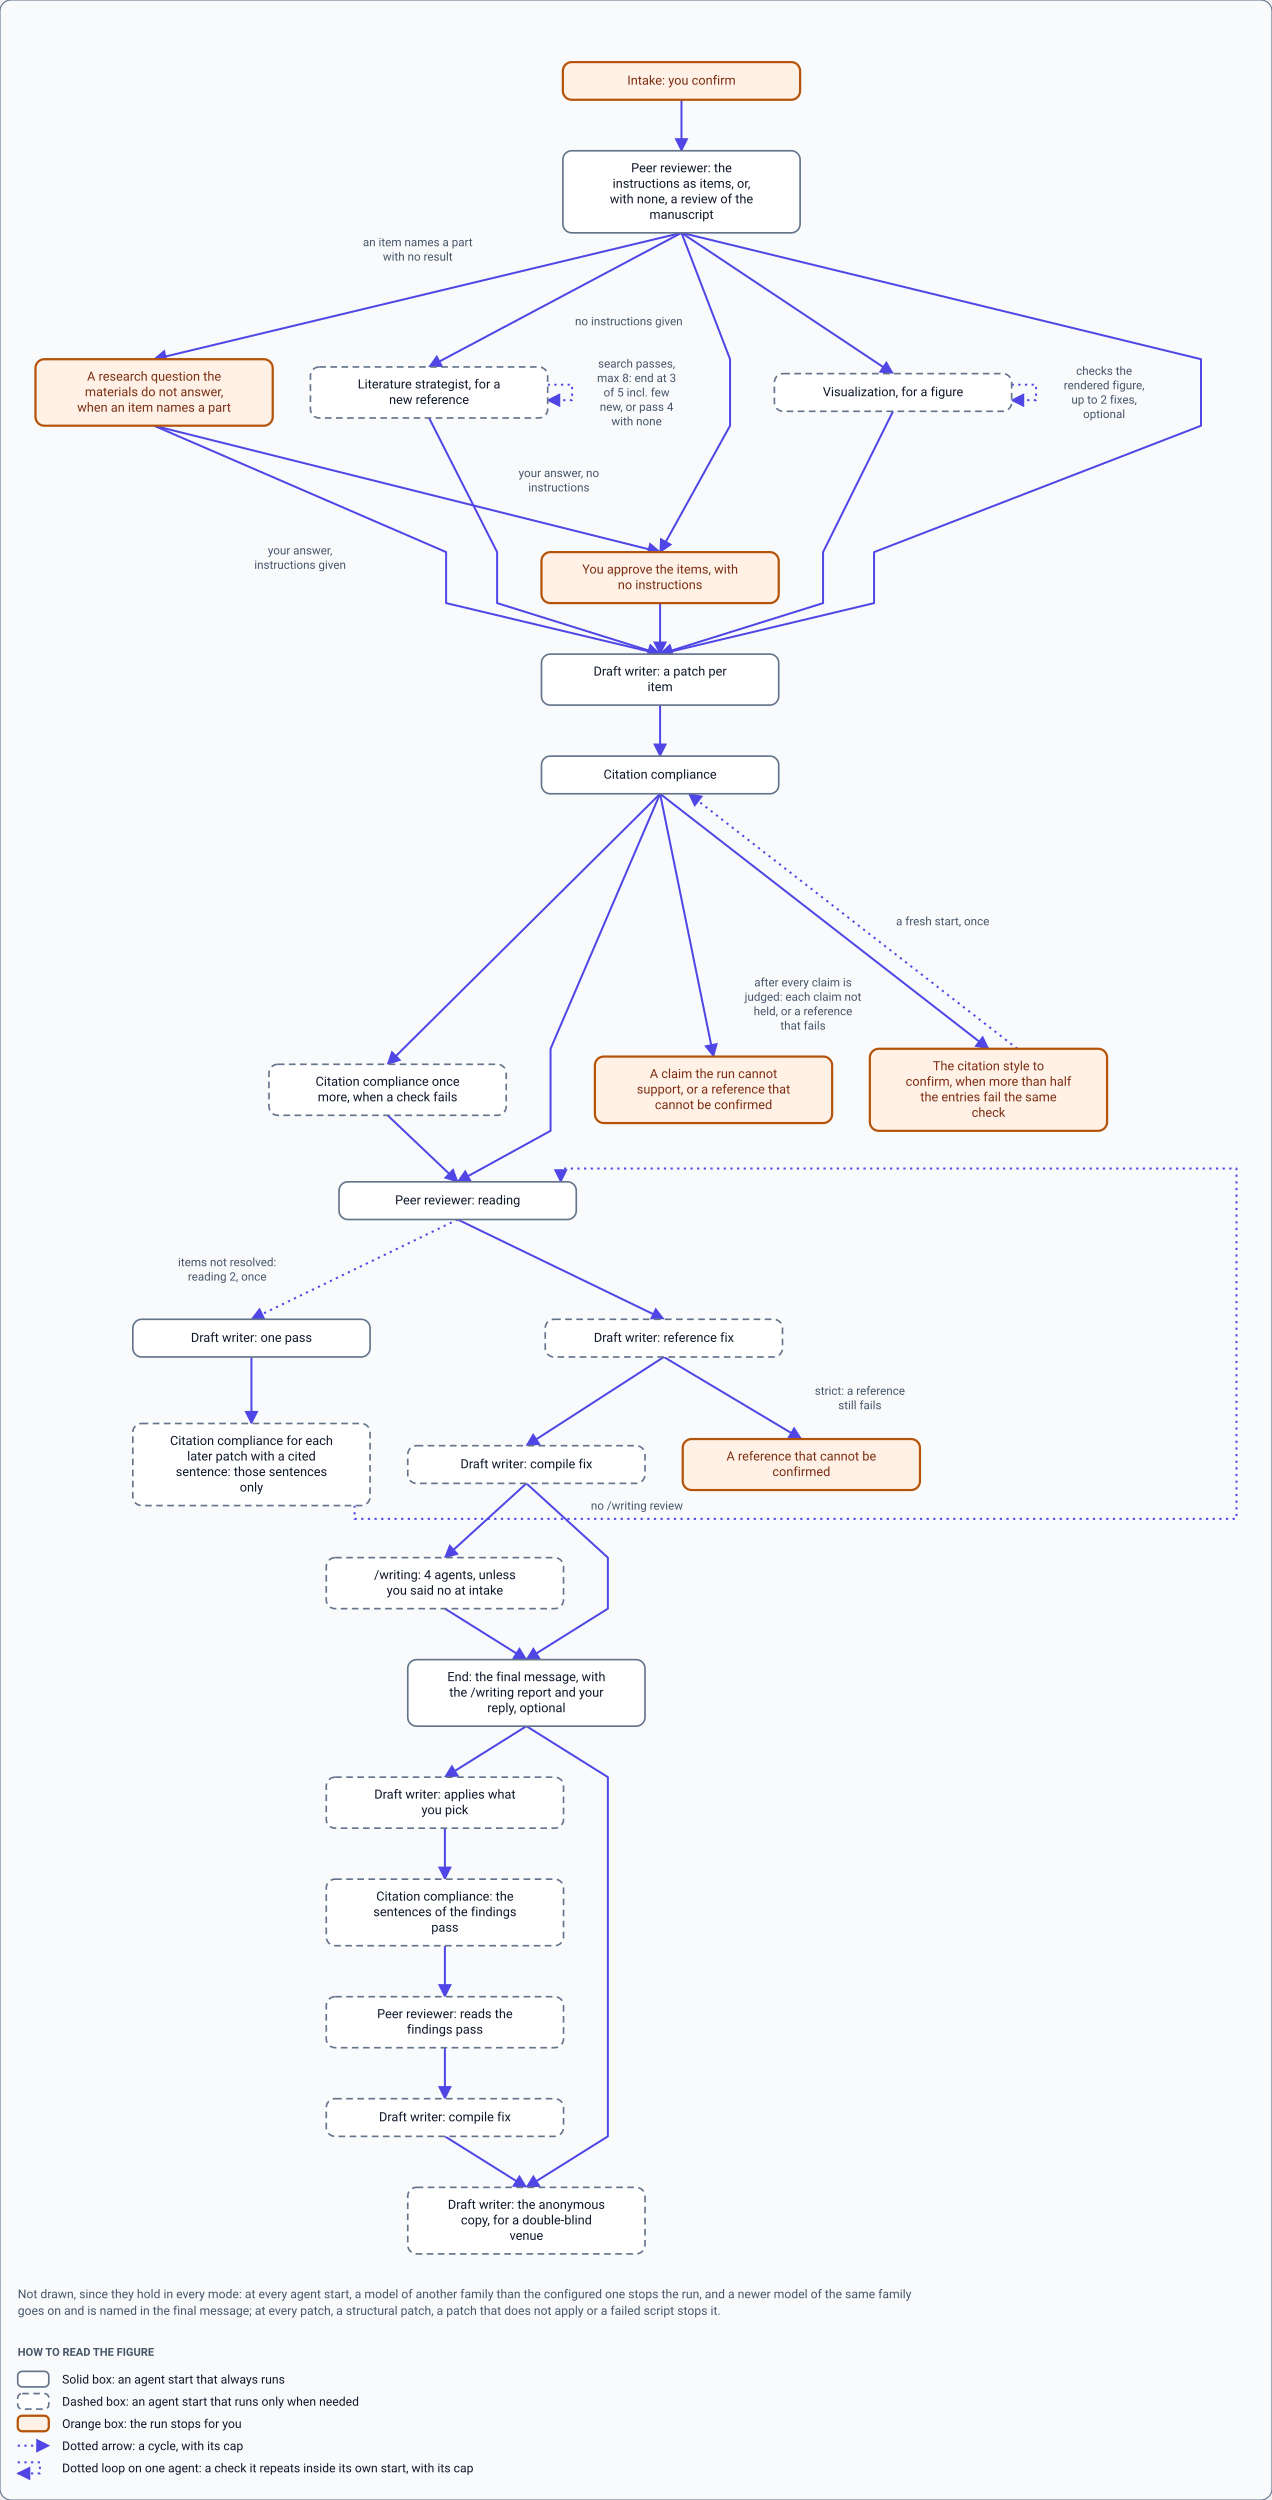
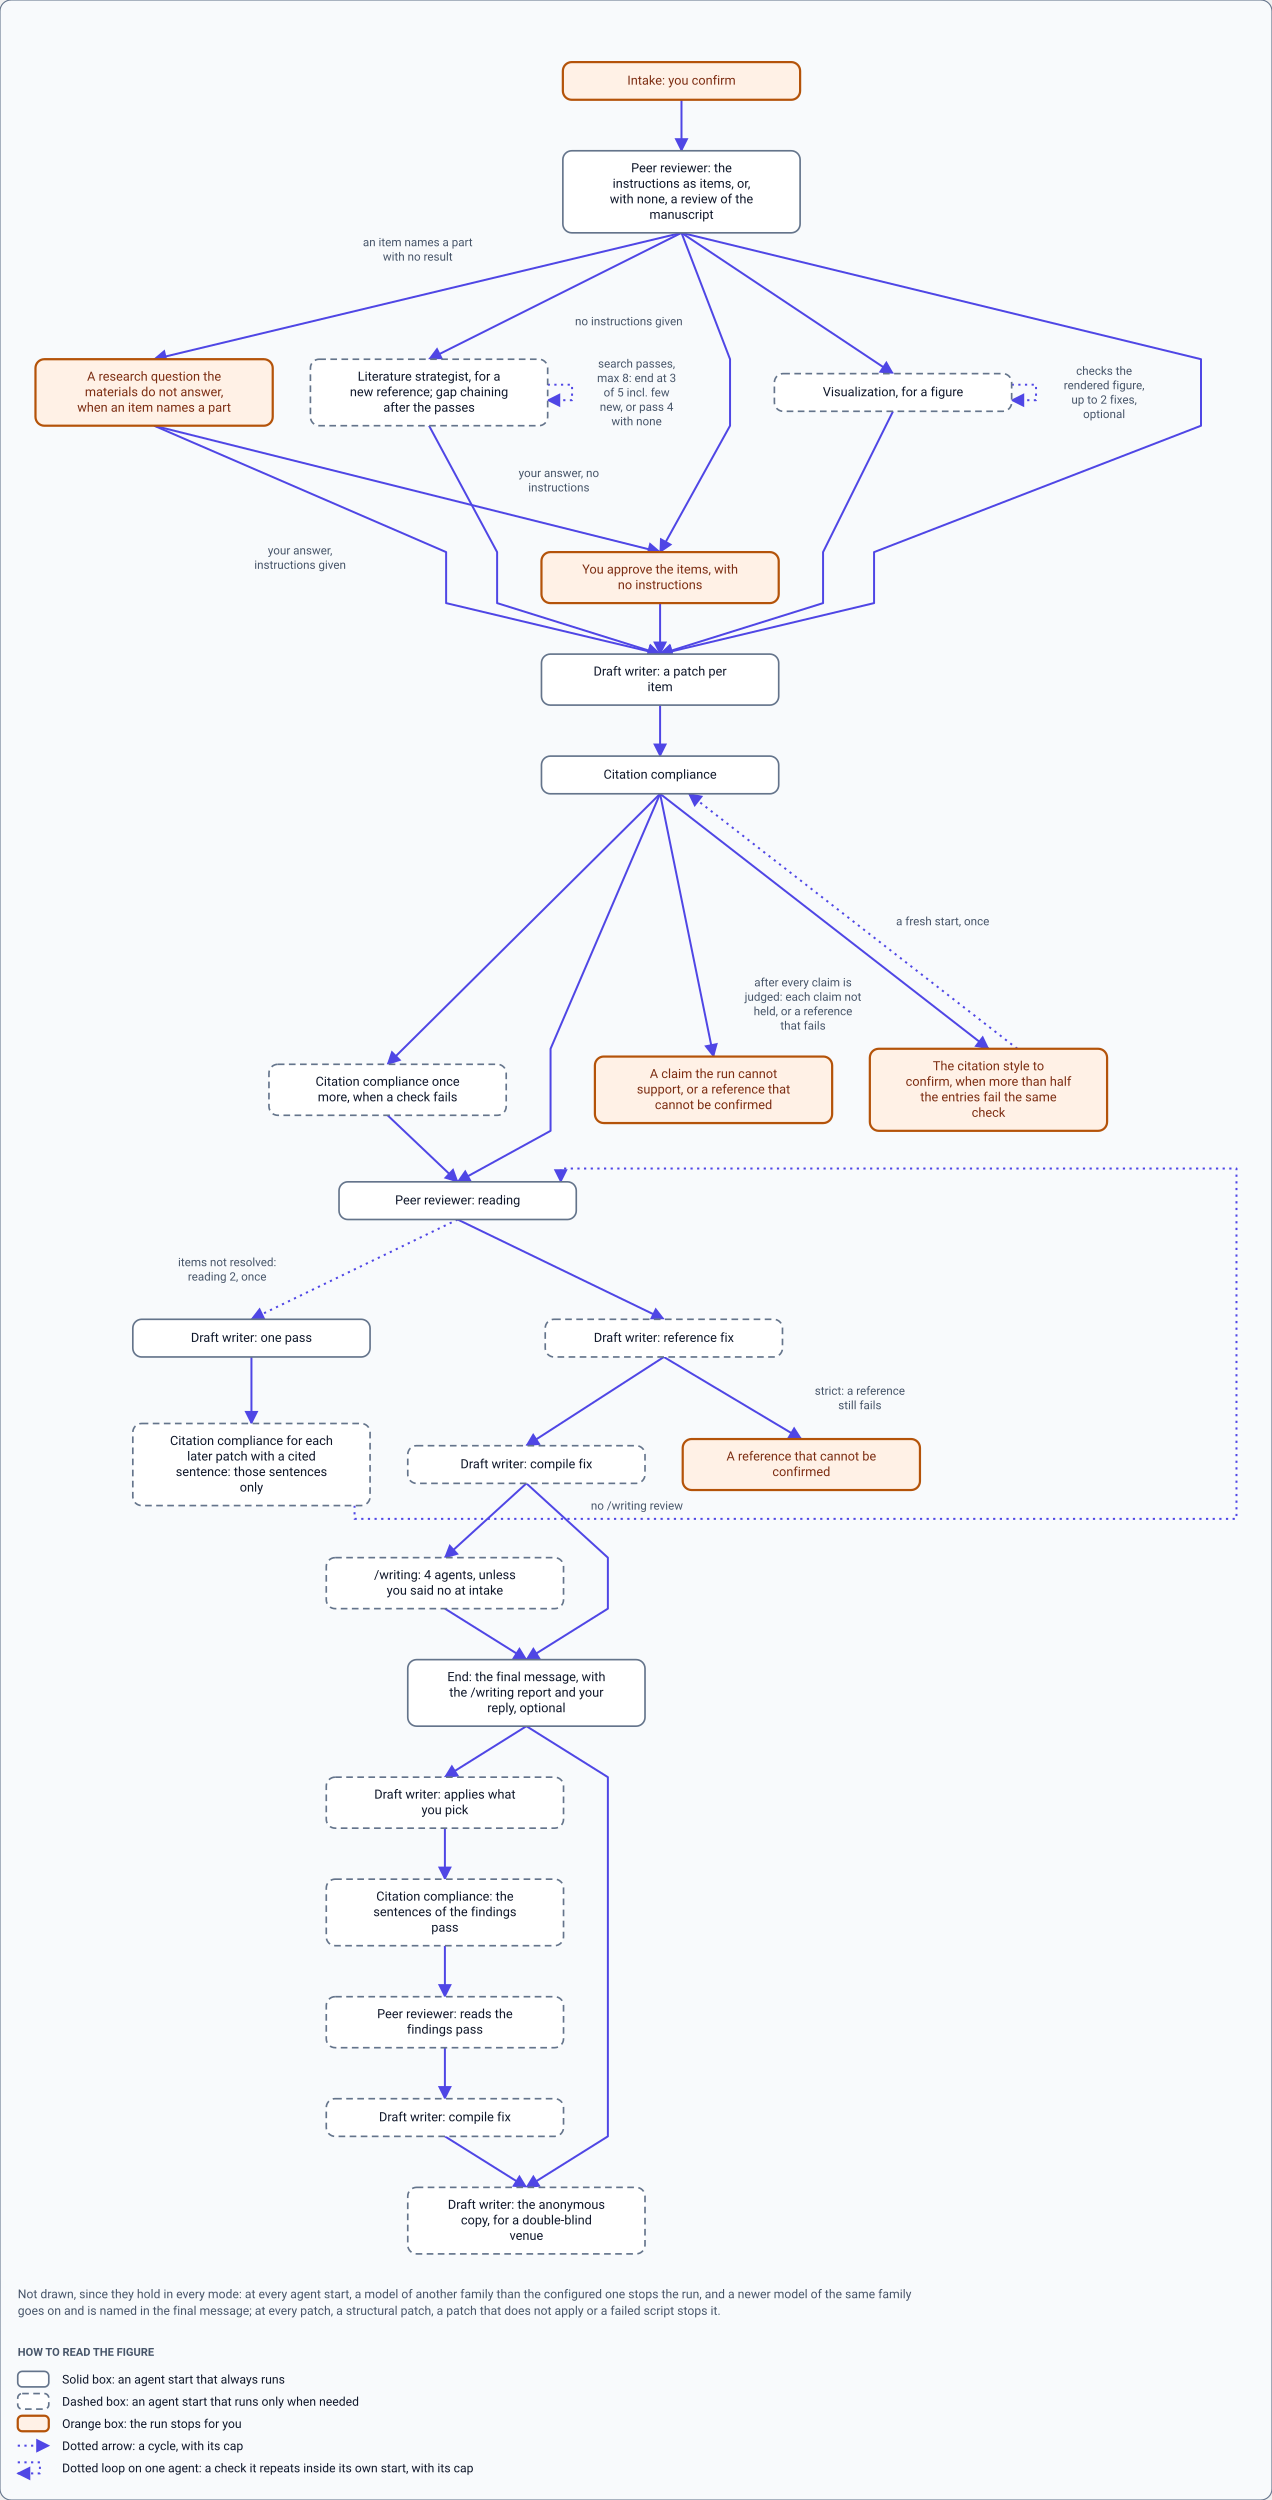
- <svg xmlns="http://www.w3.org/2000/svg" viewBox="0 0 1147.3 2255" width="1147.3" height="2255" role="img" aria-label="The revision mode of the paper skill. Boxes: Intake: you confirm (stop); Peer reviewer: the instructions as items, or, with none, a review of the manuscript (agent); A research question the materials do not answer, when an item names a part (stop); You approve the items, with no instructions (stop); Literature strategist, for a new reference (agent, only when needed); Visualization, for a figure (agent, only when needed); Draft writer: a patch per item (agent); Citation compliance (agent); Citation compliance once more, when a check fails (agent, only when needed); A claim the run cannot support, or a reference that cannot be confirmed (stop); The citation style to confirm, when more than half the entries fail the same check (stop); Peer reviewer: reading (agent); Draft writer: one pass (agent); Citation compliance for each later patch with a cited sentence: those sentences only (agent, only when needed); Draft writer: reference fix (agent, only when needed); A reference that cannot be confirmed (stop); Draft writer: compile fix (agent, only when needed); /writing: 4 agents, unless you said no at intake (agent, only when needed); End: the final message, with the /writing report and your reply, optional (agent); Draft writer: applies what you pick (agent, only when needed); Citation compliance: the sentences of the findings pass (agent, only when needed); Peer reviewer: reads the findings pass (agent, only when needed); Draft writer: compile fix (agent, only when needed); Draft writer: the anonymous copy, for a double-blind venue (agent, only when needed).">
+ <svg xmlns="http://www.w3.org/2000/svg" viewBox="0 0 1147.3 2255" width="1147.3" height="2255" role="img" aria-label="The revision mode of the paper skill. Boxes: Intake: you confirm (stop); Peer reviewer: the instructions as items, or, with none, a review of the manuscript (agent); A research question the materials do not answer, when an item names a part (stop); You approve the items, with no instructions (stop); Literature strategist, for a new reference; gap chaining after the passes (agent, only when needed); Visualization, for a figure (agent, only when needed); Draft writer: a patch per item (agent); Citation compliance (agent); Citation compliance once more, when a check fails (agent, only when needed); A claim the run cannot support, or a reference that cannot be confirmed (stop); The citation style to confirm, when more than half the entries fail the same check (stop); Peer reviewer: reading (agent); Draft writer: one pass (agent); Citation compliance for each later patch with a cited sentence: those sentences only (agent, only when needed); Draft writer: reference fix (agent, only when needed); A reference that cannot be confirmed (stop); Draft writer: compile fix (agent, only when needed); /writing: 4 agents, unless you said no at intake (agent, only when needed); End: the final message, with the /writing report and your reply, optional (agent); Draft writer: applies what you pick (agent, only when needed); Citation compliance: the sentences of the findings pass (agent, only when needed); Peer reviewer: reads the findings pass (agent, only when needed); Draft writer: compile fix (agent, only when needed); Draft writer: the anonymous copy, for a double-blind venue (agent, only when needed).">
  <defs>
    <marker id="arrow" viewBox="0 0 10 10" refX="9" refY="5" markerWidth="7" markerHeight="7" orient="auto">
      <path d="M0,0 L10,5 L0,10 z" fill="#4f46e5" />
    </marker>
  </defs>
  <rect x="0" y="0" width="1147.3" height="2255" rx="10" fill="#f8fafc" stroke="#64748b" />
  <path d="M614.7,90 L614.7,136" fill="none" stroke="#4f46e5" stroke-width="1.8" marker-end="url(#arrow)" stroke-linejoin="round" />
  <path d="M614.7,210 L658.5,324 L658.5,384 L595.4,498" fill="none" stroke="#4f46e5" stroke-width="1.8" marker-end="url(#arrow)" stroke-linejoin="round" />
  <path d="M614.7,210 L139,324" fill="none" stroke="#4f46e5" stroke-width="1.8" marker-end="url(#arrow)" stroke-linejoin="round" />
  <path d="M139,384 L595.4,498" fill="none" stroke="#4f46e5" stroke-width="1.8" marker-end="url(#arrow)" stroke-linejoin="round" />
  <path d="M139,384 L402.4,498 L402.4,544 L595.4,590" fill="none" stroke="#4f46e5" stroke-width="1.8" marker-end="url(#arrow)" stroke-linejoin="round" />
  <path d="M595.4,544 L595.4,590" fill="none" stroke="#4f46e5" stroke-width="1.8" marker-end="url(#arrow)" stroke-linejoin="round" />
-   <path d="M614.7,210 L387,331" fill="none" stroke="#4f46e5" stroke-width="1.8" marker-end="url(#arrow)" stroke-linejoin="round" />
+   <path d="M614.7,210 L387,324" fill="none" stroke="#4f46e5" stroke-width="1.8" marker-end="url(#arrow)" stroke-linejoin="round" />
  <path d="M614.7,210 L805.5,337" fill="none" stroke="#4f46e5" stroke-width="1.8" marker-end="url(#arrow)" stroke-linejoin="round" />
  <path d="M614.7,210 L1083.3,324 L1083.3,384 L788.4,498 L788.4,544 L595.4,590" fill="none" stroke="#4f46e5" stroke-width="1.8" marker-end="url(#arrow)" stroke-linejoin="round" />
-   <path d="M387,377 L448.4,498 L448.4,544 L595.4,590" fill="none" stroke="#4f46e5" stroke-width="1.8" marker-end="url(#arrow)" stroke-linejoin="round" />
+   <path d="M387,384 L448.4,498 L448.4,544 L595.4,590" fill="none" stroke="#4f46e5" stroke-width="1.8" marker-end="url(#arrow)" stroke-linejoin="round" />
  <path d="M805.5,371 L742.4,498 L742.4,544 L595.4,590" fill="none" stroke="#4f46e5" stroke-width="1.8" marker-end="url(#arrow)" stroke-linejoin="round" />
  <path d="M595.4,636 L595.4,682" fill="none" stroke="#4f46e5" stroke-width="1.8" marker-end="url(#arrow)" stroke-linejoin="round" />
  <path d="M595.4,716 L643.6,953" fill="none" stroke="#4f46e5" stroke-width="1.8" marker-end="url(#arrow)" stroke-linejoin="round" />
  <path d="M595.4,716 L891.6,946" fill="none" stroke="#4f46e5" stroke-width="1.8" marker-end="url(#arrow)" stroke-linejoin="round" />
  <path d="M595.4,716 L349.6,960" fill="none" stroke="#4f46e5" stroke-width="1.8" marker-end="url(#arrow)" stroke-linejoin="round" />
  <path d="M595.4,716 L496.6,946 L496.6,1020 L412.8,1066" fill="none" stroke="#4f46e5" stroke-width="1.8" marker-end="url(#arrow)" stroke-linejoin="round" />
  <path d="M349.6,1006 L412.8,1066" fill="none" stroke="#4f46e5" stroke-width="1.8" marker-end="url(#arrow)" stroke-linejoin="round" />
  <path d="M412.8,1100 L226.8,1190" fill="none" stroke="#4f46e5" stroke-width="1.8" stroke-dasharray="2 4" marker-end="url(#arrow)" stroke-linejoin="round" />
  <path d="M226.8,1224 L226.8,1284" fill="none" stroke="#4f46e5" stroke-width="1.8" marker-end="url(#arrow)" stroke-linejoin="round" />
  <path d="M412.8,1100 L598.8,1190" fill="none" stroke="#4f46e5" stroke-width="1.8" marker-end="url(#arrow)" stroke-linejoin="round" />
  <path d="M598.8,1224 L722.8,1298" fill="none" stroke="#4f46e5" stroke-width="1.8" marker-end="url(#arrow)" stroke-linejoin="round" />
  <path d="M598.8,1224 L474.8,1304" fill="none" stroke="#4f46e5" stroke-width="1.8" marker-end="url(#arrow)" stroke-linejoin="round" />
  <path d="M474.8,1338 L401.3,1405" fill="none" stroke="#4f46e5" stroke-width="1.8" marker-end="url(#arrow)" stroke-linejoin="round" />
  <path d="M401.3,1451 L474.8,1497" fill="none" stroke="#4f46e5" stroke-width="1.8" marker-end="url(#arrow)" stroke-linejoin="round" />
  <path d="M474.8,1338 L548.3,1405 L548.3,1451 L474.8,1497" fill="none" stroke="#4f46e5" stroke-width="1.8" marker-end="url(#arrow)" stroke-linejoin="round" />
  <path d="M474.8,1557 L401.3,1603" fill="none" stroke="#4f46e5" stroke-width="1.8" marker-end="url(#arrow)" stroke-linejoin="round" />
  <path d="M401.3,1649 L401.3,1695" fill="none" stroke="#4f46e5" stroke-width="1.8" marker-end="url(#arrow)" stroke-linejoin="round" />
  <path d="M401.3,1755 L401.3,1801" fill="none" stroke="#4f46e5" stroke-width="1.8" marker-end="url(#arrow)" stroke-linejoin="round" />
  <path d="M401.3,1847 L401.3,1893" fill="none" stroke="#4f46e5" stroke-width="1.8" marker-end="url(#arrow)" stroke-linejoin="round" />
  <path d="M474.8,1557 L548.3,1603 L548.3,1649 L548.3,1695 L548.3,1755 L548.3,1801 L548.3,1847 L548.3,1893 L548.3,1927 L474.8,1973" fill="none" stroke="#4f46e5" stroke-width="1.8" marker-end="url(#arrow)" stroke-linejoin="round" />
  <path d="M401.3,1927 L474.8,1973" fill="none" stroke="#4f46e5" stroke-width="1.8" marker-end="url(#arrow)" stroke-linejoin="round" />
  <path d="M917.6,946 L621.4,716" fill="none" stroke="#4f46e5" stroke-width="1.8" stroke-dasharray="2 4" marker-end="url(#arrow)" stroke-linejoin="round" />
  <path d="M319.8,1358 L319.8,1370 L1115.3,1370 L1115.3,1054 L505.8,1054 L505.8,1066" fill="none" stroke="#4f46e5" stroke-width="1.8" stroke-dasharray="2 4" marker-end="url(#arrow)" stroke-linejoin="round" />
  <path d="M494,347 L516,347 L516,361 L494,361" fill="none" stroke="#4f46e5" stroke-width="1.8" stroke-dasharray="2 4" marker-end="url(#arrow)" stroke-linejoin="round" />
  <path d="M912.5,347 L934.5,347 L934.5,361 L912.5,361" fill="none" stroke="#4f46e5" stroke-width="1.8" stroke-dasharray="2 4" marker-end="url(#arrow)" stroke-linejoin="round" />
  <rect x="507.7" y="56" width="214" height="34" rx="8" fill="#fff1e6" stroke="#b45309" stroke-width="2" />
  <text x="614.7" y="76.4" font-family="ui-sans-serif, -apple-system, 'Segoe UI', Roboto, Helvetica, Arial, sans-serif" font-size="11.5" fill="#7c2d12" font-weight="400" text-anchor="middle">Intake: you confirm</text>
  <rect x="507.7" y="136" width="214" height="74" rx="8" fill="#ffffff" stroke="#64748b" stroke-width="1.5" />
  <text x="614.7" y="155.4" font-family="ui-sans-serif, -apple-system, 'Segoe UI', Roboto, Helvetica, Arial, sans-serif" font-size="11.5" fill="#0f172a" font-weight="400" text-anchor="middle">Peer reviewer: the</text>
  <text x="614.7" y="169.4" font-family="ui-sans-serif, -apple-system, 'Segoe UI', Roboto, Helvetica, Arial, sans-serif" font-size="11.5" fill="#0f172a" font-weight="400" text-anchor="middle">instructions as items, or,</text>
  <text x="614.7" y="183.4" font-family="ui-sans-serif, -apple-system, 'Segoe UI', Roboto, Helvetica, Arial, sans-serif" font-size="11.5" fill="#0f172a" font-weight="400" text-anchor="middle">with none, a review of the</text>
  <text x="614.7" y="197.4" font-family="ui-sans-serif, -apple-system, 'Segoe UI', Roboto, Helvetica, Arial, sans-serif" font-size="11.5" fill="#0f172a" font-weight="400" text-anchor="middle">manuscript</text>
  <rect x="32" y="324" width="214" height="60" rx="8" fill="#fff1e6" stroke="#b45309" stroke-width="2" />
  <text x="139" y="343.4" font-family="ui-sans-serif, -apple-system, 'Segoe UI', Roboto, Helvetica, Arial, sans-serif" font-size="11.5" fill="#7c2d12" font-weight="400" text-anchor="middle">A research question the</text>
  <text x="139" y="357.4" font-family="ui-sans-serif, -apple-system, 'Segoe UI', Roboto, Helvetica, Arial, sans-serif" font-size="11.5" fill="#7c2d12" font-weight="400" text-anchor="middle">materials do not answer,</text>
  <text x="139" y="371.4" font-family="ui-sans-serif, -apple-system, 'Segoe UI', Roboto, Helvetica, Arial, sans-serif" font-size="11.5" fill="#7c2d12" font-weight="400" text-anchor="middle">when an item names a part</text>
  <rect x="488.4" y="498" width="214" height="46" rx="8" fill="#fff1e6" stroke="#b45309" stroke-width="2" />
  <text x="595.4" y="517.4" font-family="ui-sans-serif, -apple-system, 'Segoe UI', Roboto, Helvetica, Arial, sans-serif" font-size="11.5" fill="#7c2d12" font-weight="400" text-anchor="middle">You approve the items, with</text>
  <text x="595.4" y="531.4" font-family="ui-sans-serif, -apple-system, 'Segoe UI', Roboto, Helvetica, Arial, sans-serif" font-size="11.5" fill="#7c2d12" font-weight="400" text-anchor="middle">no instructions</text>
-   <rect x="280" y="331" width="214" height="46" rx="8" fill="#ffffff" stroke="#64748b" stroke-width="1.5" stroke-dasharray="6 4" />
-   <text x="387" y="350.4" font-family="ui-sans-serif, -apple-system, 'Segoe UI', Roboto, Helvetica, Arial, sans-serif" font-size="11.5" fill="#0f172a" font-weight="400" text-anchor="middle">Literature strategist, for a</text>
-   <text x="387" y="364.4" font-family="ui-sans-serif, -apple-system, 'Segoe UI', Roboto, Helvetica, Arial, sans-serif" font-size="11.5" fill="#0f172a" font-weight="400" text-anchor="middle">new reference</text>
+   <rect x="280" y="324" width="214" height="60" rx="8" fill="#ffffff" stroke="#64748b" stroke-width="1.5" stroke-dasharray="6 4" />
+   <text x="387" y="343.4" font-family="ui-sans-serif, -apple-system, 'Segoe UI', Roboto, Helvetica, Arial, sans-serif" font-size="11.5" fill="#0f172a" font-weight="400" text-anchor="middle">Literature strategist, for a</text>
+   <text x="387" y="357.4" font-family="ui-sans-serif, -apple-system, 'Segoe UI', Roboto, Helvetica, Arial, sans-serif" font-size="11.5" fill="#0f172a" font-weight="400" text-anchor="middle">new reference; gap chaining</text>
+   <text x="387" y="371.4" font-family="ui-sans-serif, -apple-system, 'Segoe UI', Roboto, Helvetica, Arial, sans-serif" font-size="11.5" fill="#0f172a" font-weight="400" text-anchor="middle">after the passes</text>
  <rect x="698.5" y="337" width="214" height="34" rx="8" fill="#ffffff" stroke="#64748b" stroke-width="1.5" stroke-dasharray="6 4" />
  <text x="805.5" y="357.4" font-family="ui-sans-serif, -apple-system, 'Segoe UI', Roboto, Helvetica, Arial, sans-serif" font-size="11.5" fill="#0f172a" font-weight="400" text-anchor="middle">Visualization, for a figure</text>
  <rect x="488.4" y="590" width="214" height="46" rx="8" fill="#ffffff" stroke="#64748b" stroke-width="1.5" />
  <text x="595.4" y="609.4" font-family="ui-sans-serif, -apple-system, 'Segoe UI', Roboto, Helvetica, Arial, sans-serif" font-size="11.5" fill="#0f172a" font-weight="400" text-anchor="middle">Draft writer: a patch per</text>
  <text x="595.4" y="623.4" font-family="ui-sans-serif, -apple-system, 'Segoe UI', Roboto, Helvetica, Arial, sans-serif" font-size="11.5" fill="#0f172a" font-weight="400" text-anchor="middle">item</text>
  <rect x="488.4" y="682" width="214" height="34" rx="8" fill="#ffffff" stroke="#64748b" stroke-width="1.5" />
  <text x="595.4" y="702.4" font-family="ui-sans-serif, -apple-system, 'Segoe UI', Roboto, Helvetica, Arial, sans-serif" font-size="11.5" fill="#0f172a" font-weight="400" text-anchor="middle">Citation compliance</text>
  <rect x="242.6" y="960" width="214" height="46" rx="8" fill="#ffffff" stroke="#64748b" stroke-width="1.5" stroke-dasharray="6 4" />
  <text x="349.6" y="979.4" font-family="ui-sans-serif, -apple-system, 'Segoe UI', Roboto, Helvetica, Arial, sans-serif" font-size="11.5" fill="#0f172a" font-weight="400" text-anchor="middle">Citation compliance once</text>
  <text x="349.6" y="993.4" font-family="ui-sans-serif, -apple-system, 'Segoe UI', Roboto, Helvetica, Arial, sans-serif" font-size="11.5" fill="#0f172a" font-weight="400" text-anchor="middle">more, when a check fails</text>
  <rect x="536.6" y="953" width="214" height="60" rx="8" fill="#fff1e6" stroke="#b45309" stroke-width="2" />
  <text x="643.6" y="972.4" font-family="ui-sans-serif, -apple-system, 'Segoe UI', Roboto, Helvetica, Arial, sans-serif" font-size="11.5" fill="#7c2d12" font-weight="400" text-anchor="middle">A claim the run cannot</text>
  <text x="643.6" y="986.4" font-family="ui-sans-serif, -apple-system, 'Segoe UI', Roboto, Helvetica, Arial, sans-serif" font-size="11.5" fill="#7c2d12" font-weight="400" text-anchor="middle">support, or a reference that</text>
  <text x="643.6" y="1000.4" font-family="ui-sans-serif, -apple-system, 'Segoe UI', Roboto, Helvetica, Arial, sans-serif" font-size="11.5" fill="#7c2d12" font-weight="400" text-anchor="middle">cannot be confirmed</text>
  <rect x="784.6" y="946" width="214" height="74" rx="8" fill="#fff1e6" stroke="#b45309" stroke-width="2" />
  <text x="891.6" y="965.4" font-family="ui-sans-serif, -apple-system, 'Segoe UI', Roboto, Helvetica, Arial, sans-serif" font-size="11.5" fill="#7c2d12" font-weight="400" text-anchor="middle">The citation style to</text>
  <text x="891.6" y="979.4" font-family="ui-sans-serif, -apple-system, 'Segoe UI', Roboto, Helvetica, Arial, sans-serif" font-size="11.5" fill="#7c2d12" font-weight="400" text-anchor="middle">confirm, when more than half</text>
  <text x="891.6" y="993.4" font-family="ui-sans-serif, -apple-system, 'Segoe UI', Roboto, Helvetica, Arial, sans-serif" font-size="11.5" fill="#7c2d12" font-weight="400" text-anchor="middle">the entries fail the same</text>
  <text x="891.6" y="1007.4" font-family="ui-sans-serif, -apple-system, 'Segoe UI', Roboto, Helvetica, Arial, sans-serif" font-size="11.5" fill="#7c2d12" font-weight="400" text-anchor="middle">check</text>
  <rect x="305.8" y="1066" width="214" height="34" rx="8" fill="#ffffff" stroke="#64748b" stroke-width="1.5" />
  <text x="412.8" y="1086.4" font-family="ui-sans-serif, -apple-system, 'Segoe UI', Roboto, Helvetica, Arial, sans-serif" font-size="11.5" fill="#0f172a" font-weight="400" text-anchor="middle">Peer reviewer: reading</text>
  <rect x="119.8" y="1190" width="214" height="34" rx="8" fill="#ffffff" stroke="#64748b" stroke-width="1.5" />
  <text x="226.8" y="1210.4" font-family="ui-sans-serif, -apple-system, 'Segoe UI', Roboto, Helvetica, Arial, sans-serif" font-size="11.5" fill="#0f172a" font-weight="400" text-anchor="middle">Draft writer: one pass</text>
  <rect x="119.8" y="1284" width="214" height="74" rx="8" fill="#ffffff" stroke="#64748b" stroke-width="1.5" stroke-dasharray="6 4" />
  <text x="226.8" y="1303.4" font-family="ui-sans-serif, -apple-system, 'Segoe UI', Roboto, Helvetica, Arial, sans-serif" font-size="11.5" fill="#0f172a" font-weight="400" text-anchor="middle">Citation compliance for each</text>
  <text x="226.8" y="1317.4" font-family="ui-sans-serif, -apple-system, 'Segoe UI', Roboto, Helvetica, Arial, sans-serif" font-size="11.5" fill="#0f172a" font-weight="400" text-anchor="middle">later patch with a cited</text>
  <text x="226.8" y="1331.4" font-family="ui-sans-serif, -apple-system, 'Segoe UI', Roboto, Helvetica, Arial, sans-serif" font-size="11.5" fill="#0f172a" font-weight="400" text-anchor="middle">sentence: those sentences</text>
  <text x="226.8" y="1345.4" font-family="ui-sans-serif, -apple-system, 'Segoe UI', Roboto, Helvetica, Arial, sans-serif" font-size="11.5" fill="#0f172a" font-weight="400" text-anchor="middle">only</text>
  <rect x="491.8" y="1190" width="214" height="34" rx="8" fill="#ffffff" stroke="#64748b" stroke-width="1.5" stroke-dasharray="6 4" />
  <text x="598.8" y="1210.4" font-family="ui-sans-serif, -apple-system, 'Segoe UI', Roboto, Helvetica, Arial, sans-serif" font-size="11.5" fill="#0f172a" font-weight="400" text-anchor="middle">Draft writer: reference fix</text>
  <rect x="615.8" y="1298" width="214" height="46" rx="8" fill="#fff1e6" stroke="#b45309" stroke-width="2" />
  <text x="722.8" y="1317.4" font-family="ui-sans-serif, -apple-system, 'Segoe UI', Roboto, Helvetica, Arial, sans-serif" font-size="11.5" fill="#7c2d12" font-weight="400" text-anchor="middle">A reference that cannot be</text>
  <text x="722.8" y="1331.4" font-family="ui-sans-serif, -apple-system, 'Segoe UI', Roboto, Helvetica, Arial, sans-serif" font-size="11.5" fill="#7c2d12" font-weight="400" text-anchor="middle">confirmed</text>
  <rect x="367.8" y="1304" width="214" height="34" rx="8" fill="#ffffff" stroke="#64748b" stroke-width="1.5" stroke-dasharray="6 4" />
  <text x="474.8" y="1324.4" font-family="ui-sans-serif, -apple-system, 'Segoe UI', Roboto, Helvetica, Arial, sans-serif" font-size="11.5" fill="#0f172a" font-weight="400" text-anchor="middle">Draft writer: compile fix</text>
  <rect x="294.3" y="1405" width="214" height="46" rx="8" fill="#ffffff" stroke="#64748b" stroke-width="1.5" stroke-dasharray="6 4" />
  <text x="401.3" y="1424.4" font-family="ui-sans-serif, -apple-system, 'Segoe UI', Roboto, Helvetica, Arial, sans-serif" font-size="11.5" fill="#0f172a" font-weight="400" text-anchor="middle">/writing: 4 agents, unless</text>
  <text x="401.3" y="1438.4" font-family="ui-sans-serif, -apple-system, 'Segoe UI', Roboto, Helvetica, Arial, sans-serif" font-size="11.5" fill="#0f172a" font-weight="400" text-anchor="middle">you said no at intake</text>
  <rect x="367.8" y="1497" width="214" height="60" rx="8" fill="#ffffff" stroke="#64748b" stroke-width="1.5" />
  <text x="474.8" y="1516.4" font-family="ui-sans-serif, -apple-system, 'Segoe UI', Roboto, Helvetica, Arial, sans-serif" font-size="11.5" fill="#0f172a" font-weight="400" text-anchor="middle">End: the final message, with</text>
  <text x="474.8" y="1530.4" font-family="ui-sans-serif, -apple-system, 'Segoe UI', Roboto, Helvetica, Arial, sans-serif" font-size="11.5" fill="#0f172a" font-weight="400" text-anchor="middle">the /writing report and your</text>
  <text x="474.8" y="1544.4" font-family="ui-sans-serif, -apple-system, 'Segoe UI', Roboto, Helvetica, Arial, sans-serif" font-size="11.5" fill="#0f172a" font-weight="400" text-anchor="middle">reply, optional</text>
  <rect x="294.3" y="1603" width="214" height="46" rx="8" fill="#ffffff" stroke="#64748b" stroke-width="1.5" stroke-dasharray="6 4" />
  <text x="401.3" y="1622.4" font-family="ui-sans-serif, -apple-system, 'Segoe UI', Roboto, Helvetica, Arial, sans-serif" font-size="11.5" fill="#0f172a" font-weight="400" text-anchor="middle">Draft writer: applies what</text>
  <text x="401.3" y="1636.4" font-family="ui-sans-serif, -apple-system, 'Segoe UI', Roboto, Helvetica, Arial, sans-serif" font-size="11.5" fill="#0f172a" font-weight="400" text-anchor="middle">you pick</text>
  <rect x="294.3" y="1695" width="214" height="60" rx="8" fill="#ffffff" stroke="#64748b" stroke-width="1.5" stroke-dasharray="6 4" />
  <text x="401.3" y="1714.4" font-family="ui-sans-serif, -apple-system, 'Segoe UI', Roboto, Helvetica, Arial, sans-serif" font-size="11.5" fill="#0f172a" font-weight="400" text-anchor="middle">Citation compliance: the</text>
  <text x="401.3" y="1728.4" font-family="ui-sans-serif, -apple-system, 'Segoe UI', Roboto, Helvetica, Arial, sans-serif" font-size="11.5" fill="#0f172a" font-weight="400" text-anchor="middle">sentences of the findings</text>
  <text x="401.3" y="1742.4" font-family="ui-sans-serif, -apple-system, 'Segoe UI', Roboto, Helvetica, Arial, sans-serif" font-size="11.5" fill="#0f172a" font-weight="400" text-anchor="middle">pass</text>
  <rect x="294.3" y="1801" width="214" height="46" rx="8" fill="#ffffff" stroke="#64748b" stroke-width="1.5" stroke-dasharray="6 4" />
  <text x="401.3" y="1820.4" font-family="ui-sans-serif, -apple-system, 'Segoe UI', Roboto, Helvetica, Arial, sans-serif" font-size="11.5" fill="#0f172a" font-weight="400" text-anchor="middle">Peer reviewer: reads the</text>
  <text x="401.3" y="1834.4" font-family="ui-sans-serif, -apple-system, 'Segoe UI', Roboto, Helvetica, Arial, sans-serif" font-size="11.5" fill="#0f172a" font-weight="400" text-anchor="middle">findings pass</text>
  <rect x="294.3" y="1893" width="214" height="34" rx="8" fill="#ffffff" stroke="#64748b" stroke-width="1.5" stroke-dasharray="6 4" />
  <text x="401.3" y="1913.4" font-family="ui-sans-serif, -apple-system, 'Segoe UI', Roboto, Helvetica, Arial, sans-serif" font-size="11.5" fill="#0f172a" font-weight="400" text-anchor="middle">Draft writer: compile fix</text>
  <rect x="367.8" y="1973" width="214" height="60" rx="8" fill="#ffffff" stroke="#64748b" stroke-width="1.5" stroke-dasharray="6 4" />
  <text x="474.8" y="1992.4" font-family="ui-sans-serif, -apple-system, 'Segoe UI', Roboto, Helvetica, Arial, sans-serif" font-size="11.5" fill="#0f172a" font-weight="400" text-anchor="middle">Draft writer: the anonymous</text>
  <text x="474.8" y="2006.4" font-family="ui-sans-serif, -apple-system, 'Segoe UI', Roboto, Helvetica, Arial, sans-serif" font-size="11.5" fill="#0f172a" font-weight="400" text-anchor="middle">copy, for a double-blind</text>
  <text x="474.8" y="2020.4" font-family="ui-sans-serif, -apple-system, 'Segoe UI', Roboto, Helvetica, Arial, sans-serif" font-size="11.5" fill="#0f172a" font-weight="400" text-anchor="middle">venue</text>
  <text x="567.2" y="293.4" font-family="ui-sans-serif, -apple-system, 'Segoe UI', Roboto, Helvetica, Arial, sans-serif" font-size="10.5" fill="#475569" font-weight="400" text-anchor="middle" stroke="#f8fafc" stroke-width="4" stroke-linejoin="round" paint-order="stroke">no instructions given</text>
  <text x="376.8" y="222.1" font-family="ui-sans-serif, -apple-system, 'Segoe UI', Roboto, Helvetica, Arial, sans-serif" font-size="10.5" fill="#475569" font-weight="400" text-anchor="middle" stroke="#f8fafc" stroke-width="4" stroke-linejoin="round" paint-order="stroke">an item names a part</text>
  <text x="376.8" y="235.1" font-family="ui-sans-serif, -apple-system, 'Segoe UI', Roboto, Helvetica, Arial, sans-serif" font-size="10.5" fill="#475569" font-weight="400" text-anchor="middle" stroke="#f8fafc" stroke-width="4" stroke-linejoin="round" paint-order="stroke">with no result</text>
  <text x="504.1" y="430.3" font-family="ui-sans-serif, -apple-system, 'Segoe UI', Roboto, Helvetica, Arial, sans-serif" font-size="10.5" fill="#475569" font-weight="400" text-anchor="middle" stroke="#f8fafc" stroke-width="4" stroke-linejoin="round" paint-order="stroke">your answer, no</text>
  <text x="504.1" y="443.3" font-family="ui-sans-serif, -apple-system, 'Segoe UI', Roboto, Helvetica, Arial, sans-serif" font-size="10.5" fill="#475569" font-weight="400" text-anchor="middle" stroke="#f8fafc" stroke-width="4" stroke-linejoin="round" paint-order="stroke">instructions</text>
  <text x="270.7" y="500.1" font-family="ui-sans-serif, -apple-system, 'Segoe UI', Roboto, Helvetica, Arial, sans-serif" font-size="10.5" fill="#475569" font-weight="400" text-anchor="middle" stroke="#f8fafc" stroke-width="4" stroke-linejoin="round" paint-order="stroke">your answer,</text>
  <text x="270.7" y="513.1" font-family="ui-sans-serif, -apple-system, 'Segoe UI', Roboto, Helvetica, Arial, sans-serif" font-size="10.5" fill="#475569" font-weight="400" text-anchor="middle" stroke="#f8fafc" stroke-width="4" stroke-linejoin="round" paint-order="stroke">instructions given</text>
  <text x="724.3" y="889.7" font-family="ui-sans-serif, -apple-system, 'Segoe UI', Roboto, Helvetica, Arial, sans-serif" font-size="10.5" fill="#475569" font-weight="400" text-anchor="middle" stroke="#f8fafc" stroke-width="4" stroke-linejoin="round" paint-order="stroke">after every claim is</text>
  <text x="724.3" y="902.7" font-family="ui-sans-serif, -apple-system, 'Segoe UI', Roboto, Helvetica, Arial, sans-serif" font-size="10.5" fill="#475569" font-weight="400" text-anchor="middle" stroke="#f8fafc" stroke-width="4" stroke-linejoin="round" paint-order="stroke">judged: each claim not</text>
  <text x="724.3" y="915.7" font-family="ui-sans-serif, -apple-system, 'Segoe UI', Roboto, Helvetica, Arial, sans-serif" font-size="10.5" fill="#475569" font-weight="400" text-anchor="middle" stroke="#f8fafc" stroke-width="4" stroke-linejoin="round" paint-order="stroke">held, or a reference</text>
  <text x="724.3" y="928.7" font-family="ui-sans-serif, -apple-system, 'Segoe UI', Roboto, Helvetica, Arial, sans-serif" font-size="10.5" fill="#475569" font-weight="400" text-anchor="middle" stroke="#f8fafc" stroke-width="4" stroke-linejoin="round" paint-order="stroke">that fails</text>
  <text x="204.9" y="1142.1" font-family="ui-sans-serif, -apple-system, 'Segoe UI', Roboto, Helvetica, Arial, sans-serif" font-size="10.5" fill="#475569" font-weight="400" text-anchor="middle" stroke="#f8fafc" stroke-width="4" stroke-linejoin="round" paint-order="stroke">items not resolved:</text>
  <text x="204.9" y="1155.1" font-family="ui-sans-serif, -apple-system, 'Segoe UI', Roboto, Helvetica, Arial, sans-serif" font-size="10.5" fill="#475569" font-weight="400" text-anchor="middle" stroke="#f8fafc" stroke-width="4" stroke-linejoin="round" paint-order="stroke">reading 2, once</text>
  <text x="775.6" y="1258.1" font-family="ui-sans-serif, -apple-system, 'Segoe UI', Roboto, Helvetica, Arial, sans-serif" font-size="10.5" fill="#475569" font-weight="400" text-anchor="middle" stroke="#f8fafc" stroke-width="4" stroke-linejoin="round" paint-order="stroke">strict: a reference</text>
  <text x="775.6" y="1271.1" font-family="ui-sans-serif, -apple-system, 'Segoe UI', Roboto, Helvetica, Arial, sans-serif" font-size="10.5" fill="#475569" font-weight="400" text-anchor="middle" stroke="#f8fafc" stroke-width="4" stroke-linejoin="round" paint-order="stroke">still fails</text>
  <text x="574.5" y="1361.7" font-family="ui-sans-serif, -apple-system, 'Segoe UI', Roboto, Helvetica, Arial, sans-serif" font-size="10.5" fill="#475569" font-weight="400" text-anchor="middle" stroke="#f8fafc" stroke-width="4" stroke-linejoin="round" paint-order="stroke">no /writing review</text>
  <text x="850.3" y="834.6" font-family="ui-sans-serif, -apple-system, 'Segoe UI', Roboto, Helvetica, Arial, sans-serif" font-size="10.5" fill="#475569" font-weight="400" text-anchor="middle" stroke="#f8fafc" stroke-width="4" stroke-linejoin="round" paint-order="stroke">a fresh start, once</text>
  <text x="574.2" y="331.6" font-family="ui-sans-serif, -apple-system, 'Segoe UI', Roboto, Helvetica, Arial, sans-serif" font-size="10.5" fill="#475569" font-weight="400" text-anchor="middle" stroke="#f8fafc" stroke-width="4" stroke-linejoin="round" paint-order="stroke">search passes,</text>
  <text x="574.2" y="344.6" font-family="ui-sans-serif, -apple-system, 'Segoe UI', Roboto, Helvetica, Arial, sans-serif" font-size="10.5" fill="#475569" font-weight="400" text-anchor="middle" stroke="#f8fafc" stroke-width="4" stroke-linejoin="round" paint-order="stroke">max 8: end at 3</text>
  <text x="574.2" y="357.6" font-family="ui-sans-serif, -apple-system, 'Segoe UI', Roboto, Helvetica, Arial, sans-serif" font-size="10.5" fill="#475569" font-weight="400" text-anchor="middle" stroke="#f8fafc" stroke-width="4" stroke-linejoin="round" paint-order="stroke">of 5 incl. few</text>
  <text x="574.2" y="370.6" font-family="ui-sans-serif, -apple-system, 'Segoe UI', Roboto, Helvetica, Arial, sans-serif" font-size="10.5" fill="#475569" font-weight="400" text-anchor="middle" stroke="#f8fafc" stroke-width="4" stroke-linejoin="round" paint-order="stroke">new, or pass 4</text>
  <text x="574.2" y="383.6" font-family="ui-sans-serif, -apple-system, 'Segoe UI', Roboto, Helvetica, Arial, sans-serif" font-size="10.5" fill="#475569" font-weight="400" text-anchor="middle" stroke="#f8fafc" stroke-width="4" stroke-linejoin="round" paint-order="stroke">with none</text>
  <text x="995.9" y="338.1" font-family="ui-sans-serif, -apple-system, 'Segoe UI', Roboto, Helvetica, Arial, sans-serif" font-size="10.5" fill="#475569" font-weight="400" text-anchor="middle" stroke="#f8fafc" stroke-width="4" stroke-linejoin="round" paint-order="stroke">checks the</text>
  <text x="995.9" y="351.1" font-family="ui-sans-serif, -apple-system, 'Segoe UI', Roboto, Helvetica, Arial, sans-serif" font-size="10.5" fill="#475569" font-weight="400" text-anchor="middle" stroke="#f8fafc" stroke-width="4" stroke-linejoin="round" paint-order="stroke">rendered figure,</text>
  <text x="995.9" y="364.1" font-family="ui-sans-serif, -apple-system, 'Segoe UI', Roboto, Helvetica, Arial, sans-serif" font-size="10.5" fill="#475569" font-weight="400" text-anchor="middle" stroke="#f8fafc" stroke-width="4" stroke-linejoin="round" paint-order="stroke">up to 2 fixes,</text>
  <text x="995.9" y="377.1" font-family="ui-sans-serif, -apple-system, 'Segoe UI', Roboto, Helvetica, Arial, sans-serif" font-size="10.5" fill="#475569" font-weight="400" text-anchor="middle" stroke="#f8fafc" stroke-width="4" stroke-linejoin="round" paint-order="stroke">optional</text>
  <text x="16" y="2073" font-family="ui-sans-serif, -apple-system, 'Segoe UI', Roboto, Helvetica, Arial, sans-serif" font-size="11" fill="#475569" font-weight="400" text-anchor="start">Not drawn, since they hold in every mode: at every agent start, a model of another family than the configured one stops the run, and a newer model of the same family</text>
  <text x="16" y="2088" font-family="ui-sans-serif, -apple-system, 'Segoe UI', Roboto, Helvetica, Arial, sans-serif" font-size="11" fill="#475569" font-weight="400" text-anchor="start">goes on and is named in the final message; at every patch, a structural patch, a patch that does not apply or a failed script stops it.</text>
  <text x="16" y="2125" font-family="ui-sans-serif, -apple-system, 'Segoe UI', Roboto, Helvetica, Arial, sans-serif" font-size="10" fill="#475569" font-weight="700" text-anchor="start">HOW TO READ THE FIGURE</text>
  <rect x="16" y="2139" width="28" height="14" rx="4" fill="#ffffff" stroke="#64748b" stroke-width="1.5" />
  <text x="56" y="2150" font-family="ui-sans-serif, -apple-system, 'Segoe UI', Roboto, Helvetica, Arial, sans-serif" font-size="11" fill="#0f172a" font-weight="400" text-anchor="start">Solid box: an agent start that always runs</text>
  <rect x="16" y="2159" width="28" height="14" rx="4" fill="#ffffff" stroke="#64748b" stroke-width="1.5" stroke-dasharray="6 4" />
  <text x="56" y="2170" font-family="ui-sans-serif, -apple-system, 'Segoe UI', Roboto, Helvetica, Arial, sans-serif" font-size="11" fill="#0f172a" font-weight="400" text-anchor="start">Dashed box: an agent start that runs only when needed</text>
  <rect x="16" y="2179" width="28" height="14" rx="4" fill="#fff1e6" stroke="#b45309" stroke-width="2" />
  <text x="56" y="2190" font-family="ui-sans-serif, -apple-system, 'Segoe UI', Roboto, Helvetica, Arial, sans-serif" font-size="11" fill="#0f172a" font-weight="400" text-anchor="start">Orange box: the run stops for you</text>
  <path d="M16,2206 L44,2206" fill="none" stroke="#4f46e5" stroke-width="1.8" stroke-dasharray="2 4" marker-end="url(#arrow)" stroke-linejoin="round" />
  <text x="56" y="2210" font-family="ui-sans-serif, -apple-system, 'Segoe UI', Roboto, Helvetica, Arial, sans-serif" font-size="11" fill="#0f172a" font-weight="400" text-anchor="start">Dotted arrow: a cycle, with its cap</text>
  <path d="M16,2221 L36,2221 L36,2231 L16,2231" fill="none" stroke="#4f46e5" stroke-width="1.8" stroke-dasharray="2 4" marker-end="url(#arrow)" stroke-linejoin="round" />
  <text x="56" y="2230" font-family="ui-sans-serif, -apple-system, 'Segoe UI', Roboto, Helvetica, Arial, sans-serif" font-size="11" fill="#0f172a" font-weight="400" text-anchor="start">Dotted loop on one agent: a check it repeats inside its own start, with its cap</text>
</svg>
